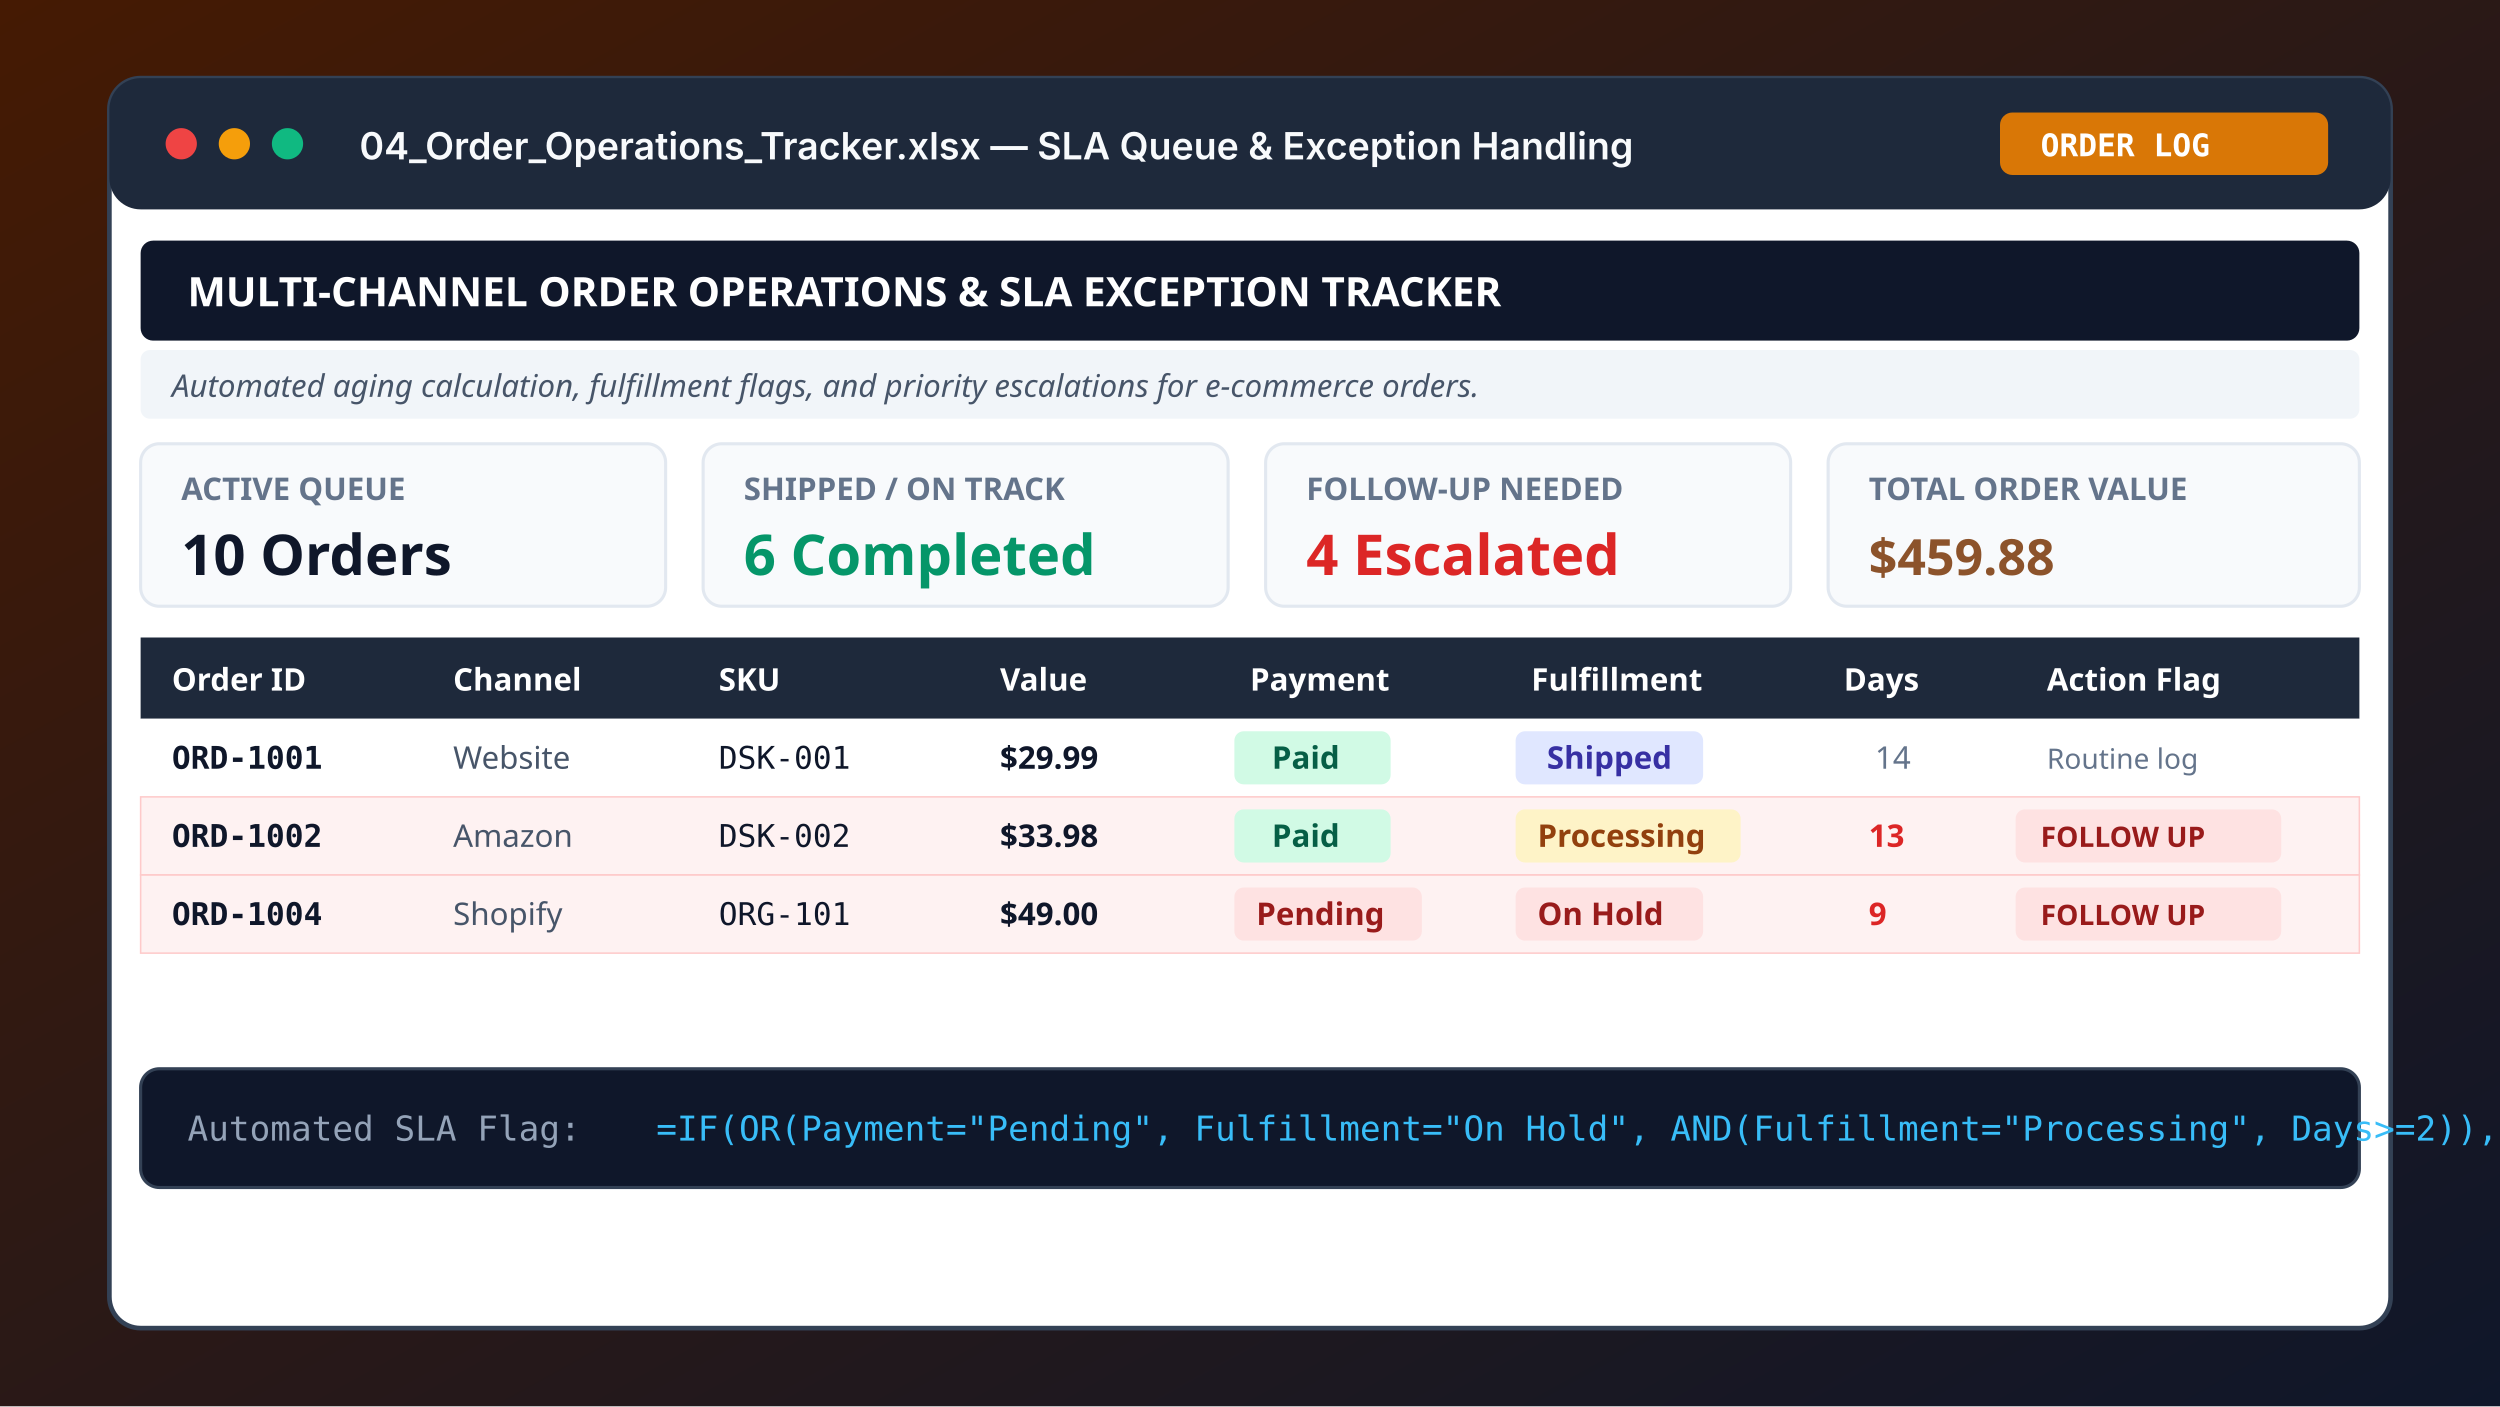
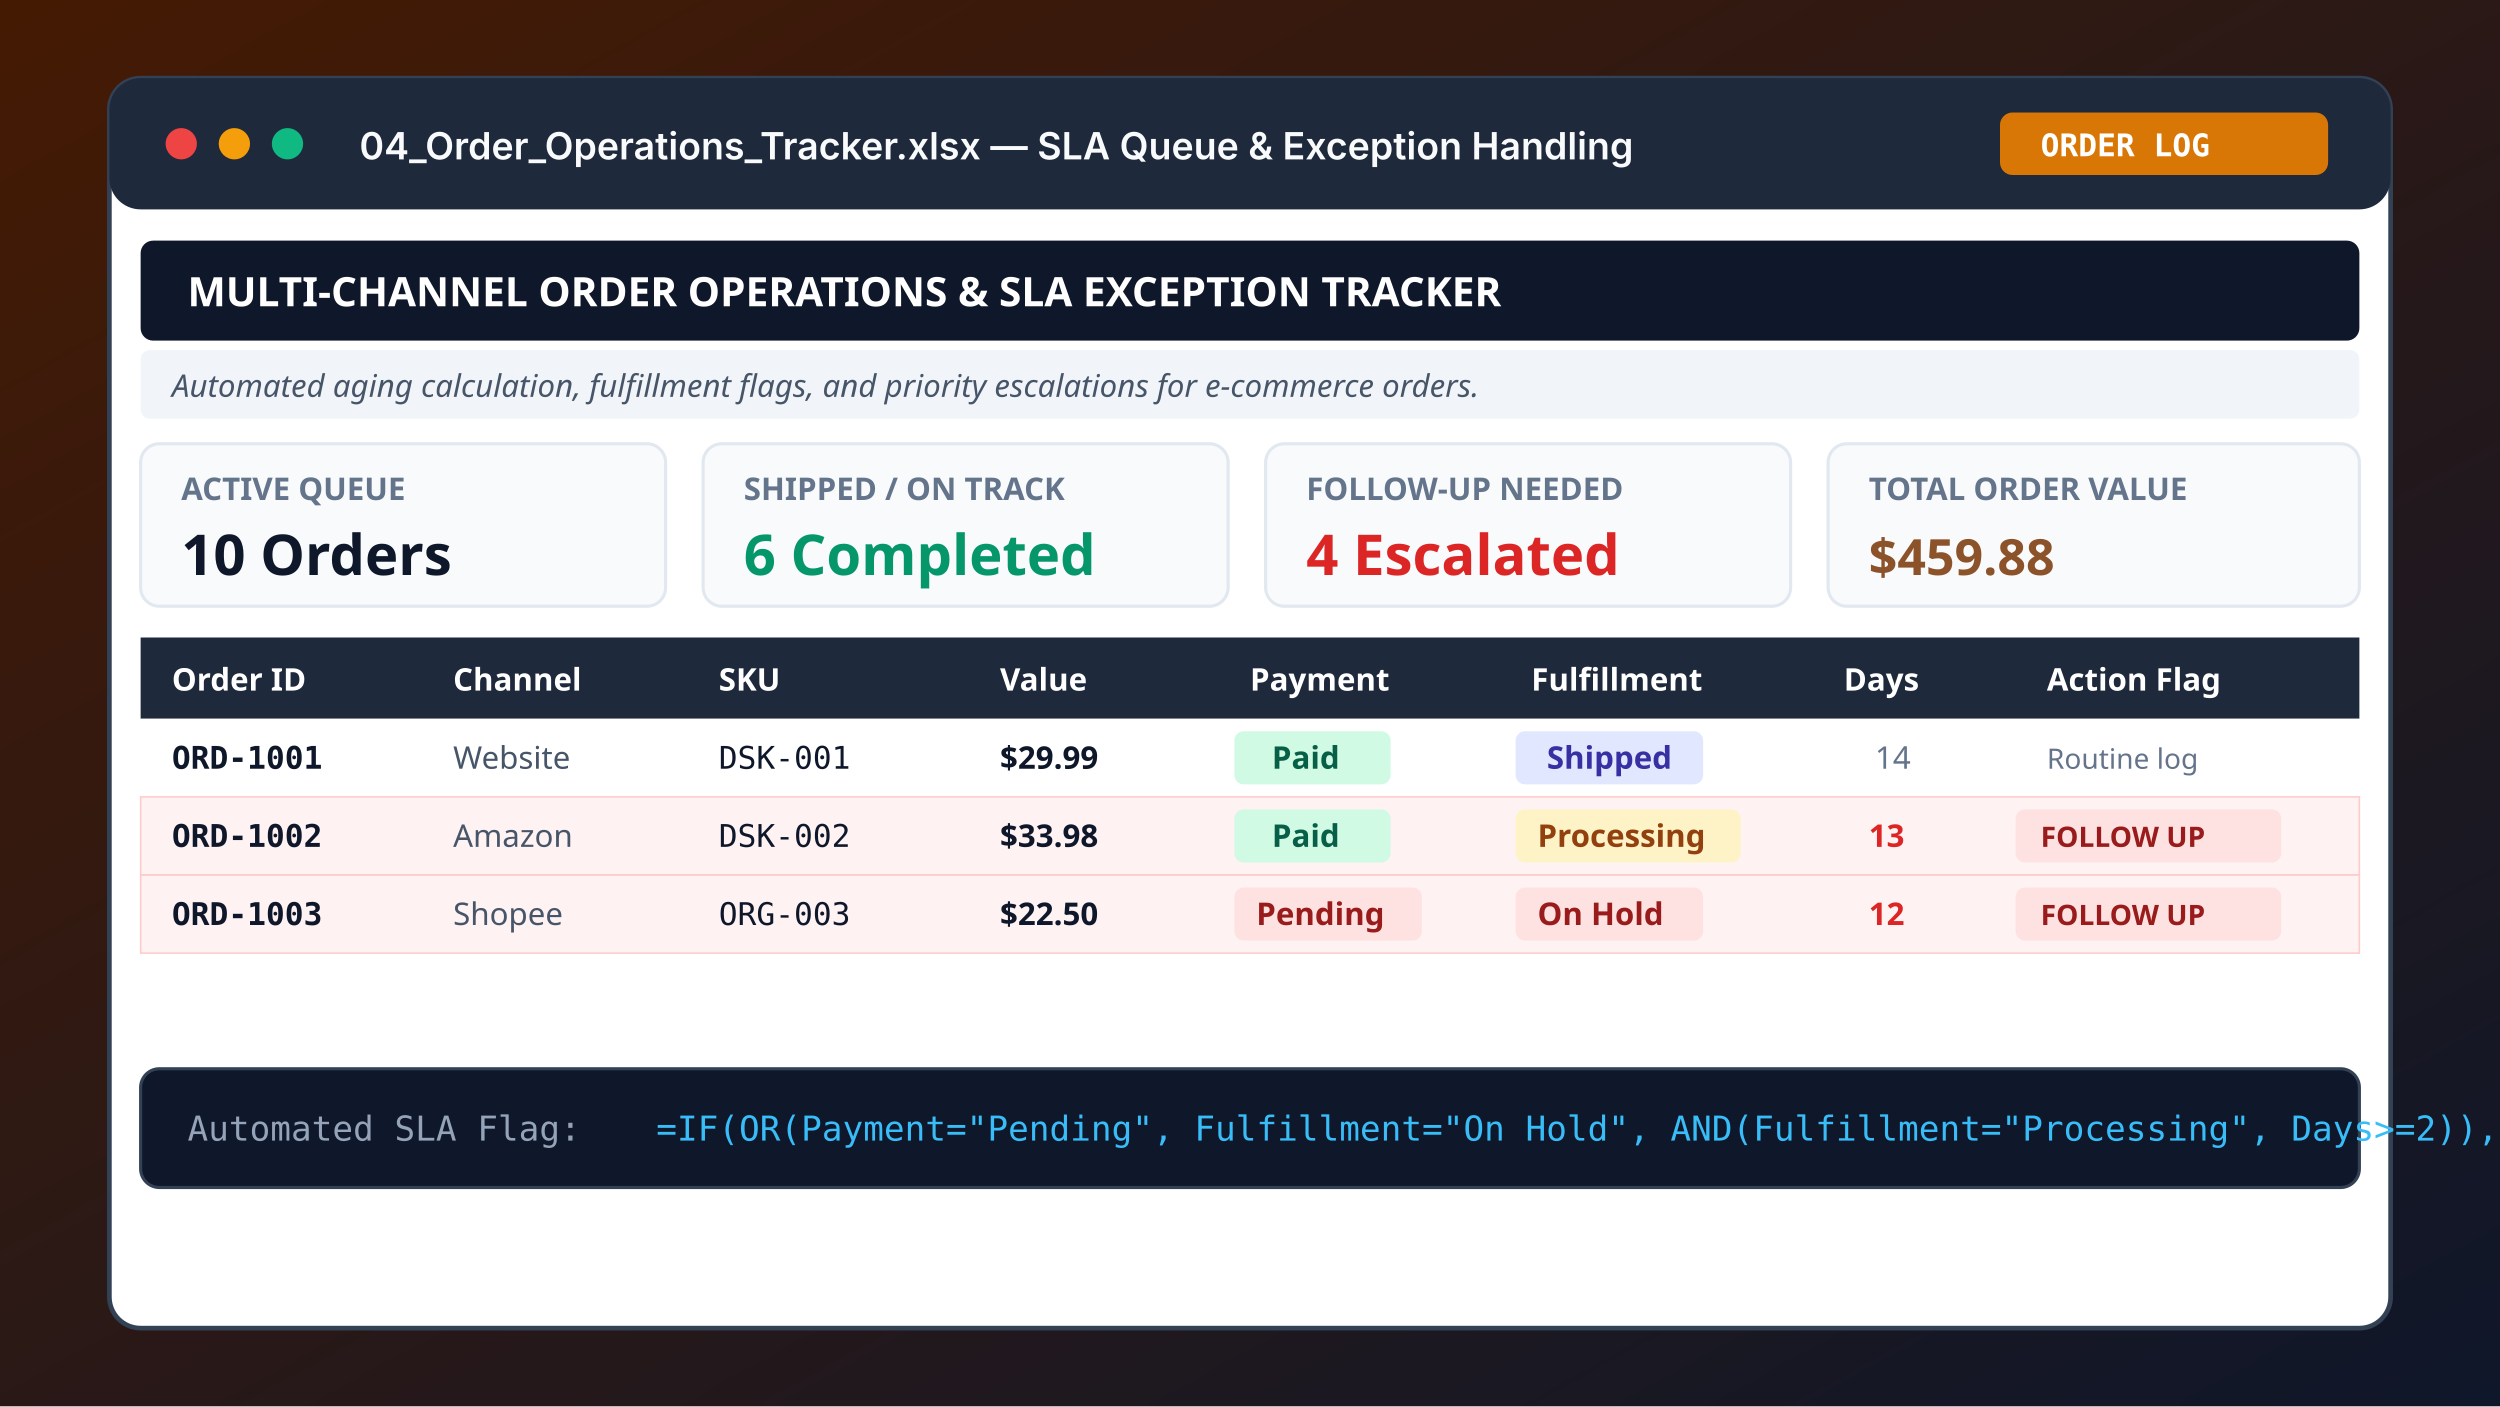
<svg xmlns="http://www.w3.org/2000/svg" viewBox="0 0 800 450" width="800" height="450">
  <defs>
    <linearGradient id="order-bg" x1="0%" y1="0%" x2="100%" y2="100%">
      <stop offset="0%" stop-color="#451a03" />
      <stop offset="100%" stop-color="#0f172a" />
    </linearGradient>
  </defs>
  <rect width="800" height="450" fill="url(#order-bg)" />
  <rect x="35" y="25" width="730" height="400" rx="10" fill="#ffffff" stroke="#334155" stroke-width="1.5" />
  <rect x="35" y="25" width="730" height="42" rx="10" fill="#1e293b" />
  <circle cx="58" cy="46" r="5" fill="#ef4444" />
  <circle cx="75" cy="46" r="5" fill="#f59e0b" />
  <circle cx="92" cy="46" r="5" fill="#10b981" />
  <text x="115" y="51" fill="#f8fafc" font-family="system-ui, -apple-system, sans-serif" font-size="12" font-weight="600">04_Order_Operations_Tracker.xlsx — SLA Queue &amp; Exception Handling</text>
  <rect x="640" y="36" width="105" height="20" rx="4" fill="#d97706" />
  <text x="653" y="50" fill="#ffffff" font-family="monospace" font-size="10" font-weight="700">ORDER LOG</text>
  <rect x="45" y="77" width="710" height="32" rx="4" fill="#0f172a" />
  <text x="60" y="98" fill="#ffffff" font-family="system-ui, sans-serif" font-size="13" font-weight="700">MULTI-CHANNEL ORDER OPERATIONS &amp; SLA EXCEPTION TRACKER</text>
  <rect x="45" y="112" width="710" height="22" rx="3" fill="#f1f5f9" />
  <text x="55" y="127" fill="#475569" font-family="system-ui, sans-serif" font-size="10" font-style="italic">Automated aging calculation, fulfillment flags, and priority escalations for e-commerce orders.</text>
  <rect x="45" y="142" width="168" height="52" rx="6" fill="#f8fafc" stroke="#e2e8f0" stroke-width="1" />
  <text x="58" y="160" fill="#64748b" font-family="system-ui, sans-serif" font-size="10" font-weight="600">ACTIVE QUEUE</text>
  <text x="58" y="184" fill="#0f172a" font-family="system-ui, sans-serif" font-size="18" font-weight="800">10 Orders</text>
  <rect x="225" y="142" width="168" height="52" rx="6" fill="#f8fafc" stroke="#e2e8f0" stroke-width="1" />
  <text x="238" y="160" fill="#64748b" font-family="system-ui, sans-serif" font-size="10" font-weight="600">SHIPPED / ON TRACK</text>
  <text x="238" y="184" fill="#059669" font-family="system-ui, sans-serif" font-size="18" font-weight="800">6 Completed</text>
  <rect x="405" y="142" width="168" height="52" rx="6" fill="#f8fafc" stroke="#e2e8f0" stroke-width="1" />
  <text x="418" y="160" fill="#64748b" font-family="system-ui, sans-serif" font-size="10" font-weight="600">FOLLOW-UP NEEDED</text>
  <text x="418" y="184" fill="#dc2626" font-family="system-ui, sans-serif" font-size="18" font-weight="800">4 Escalated</text>
  <rect x="585" y="142" width="170" height="52" rx="6" fill="#f8fafc" stroke="#e2e8f0" stroke-width="1" />
  <text x="598" y="160" fill="#64748b" font-family="system-ui, sans-serif" font-size="10" font-weight="600">TOTAL ORDER VALUE</text>
  <text x="598" y="184" fill="#8c532b" font-family="system-ui, sans-serif" font-size="16" font-weight="800">$459.88</text>
  <rect x="45" y="204" width="710" height="26" fill="#1e293b" />
  <text x="55" y="221" fill="#ffffff" font-family="system-ui, sans-serif" font-size="10" font-weight="700">Order ID</text>
  <text x="145" y="221" fill="#ffffff" font-family="system-ui, sans-serif" font-size="10" font-weight="700">Channel</text>
  <text x="230" y="221" fill="#ffffff" font-family="system-ui, sans-serif" font-size="10" font-weight="700">SKU</text>
  <text x="320" y="221" fill="#ffffff" font-family="system-ui, sans-serif" font-size="10" font-weight="700">Value</text>
  <text x="400" y="221" fill="#ffffff" font-family="system-ui, sans-serif" font-size="10" font-weight="700">Payment</text>
  <text x="490" y="221" fill="#ffffff" font-family="system-ui, sans-serif" font-size="10" font-weight="700">Fulfillment</text>
  <text x="590" y="221" fill="#ffffff" font-family="system-ui, sans-serif" font-size="10" font-weight="700">Days</text>
  <text x="655" y="221" fill="#ffffff" font-family="system-ui, sans-serif" font-size="10" font-weight="700">Action Flag</text>
  <rect x="45" y="230" width="710" height="25" fill="#ffffff" />
  <text x="55" y="246" fill="#0f172a" font-family="monospace" font-size="10" font-weight="600">ORD-1001</text>
  <text x="145" y="246" fill="#475569" font-family="system-ui, sans-serif" font-size="10">Website</text>
  <text x="230" y="246" fill="#0f172a" font-family="monospace" font-size="10">DSK-001</text>
  <text x="320" y="246" fill="#0f172a" font-family="system-ui, sans-serif" font-size="10" font-weight="600">$29.99</text>
  <rect x="395" y="234" width="50" height="17" rx="3" fill="#d1fae5" />
  <text x="407" y="246" fill="#065f46" font-family="system-ui, sans-serif" font-size="10" font-weight="700">Paid</text>
  <rect x="485" y="234" width="60" height="17" rx="3" fill="#e0e7ff" />
  <text x="495" y="246" fill="#3730a3" font-family="system-ui, sans-serif" font-size="10" font-weight="700">Shipped</text>
  <text x="600" y="246" fill="#64748b" font-family="system-ui, sans-serif" font-size="10">14</text>
  <text x="655" y="246" fill="#64748b" font-family="system-ui, sans-serif" font-size="9">Routine log</text>
  <rect x="45" y="255" width="710" height="25" fill="#fef2f2" stroke="#fecaca" stroke-width="0.5" />
  <text x="55" y="271" fill="#0f172a" font-family="monospace" font-size="10" font-weight="600">ORD-1002</text>
  <text x="145" y="271" fill="#475569" font-family="system-ui, sans-serif" font-size="10">Amazon</text>
  <text x="230" y="271" fill="#0f172a" font-family="monospace" font-size="10">DSK-002</text>
  <text x="320" y="271" fill="#0f172a" font-family="system-ui, sans-serif" font-size="10" font-weight="600">$33.98</text>
  <rect x="395" y="259" width="50" height="17" rx="3" fill="#d1fae5" />
  <text x="407" y="271" fill="#065f46" font-family="system-ui, sans-serif" font-size="10" font-weight="700">Paid</text>
  <rect x="485" y="259" width="72" height="17" rx="3" fill="#fef3c7" />
  <text x="492" y="271" fill="#92400e" font-family="system-ui, sans-serif" font-size="10" font-weight="700">Processing</text>
  <text x="598" y="271" fill="#dc2626" font-family="system-ui, sans-serif" font-size="10" font-weight="700">13</text>
  <rect x="645" y="259" width="85" height="17" rx="3" fill="#fee2e2" />
  <text x="653" y="271" fill="#991b1b" font-family="system-ui, sans-serif" font-size="9" font-weight="700">FOLLOW UP</text>
  <rect x="45" y="280" width="710" height="25" fill="#fef2f2" stroke="#fecaca" stroke-width="0.5" />
-   <text x="55" y="296" fill="#0f172a" font-family="monospace" font-size="10" font-weight="600">ORD-1004</text>
-   <text x="145" y="296" fill="#475569" font-family="system-ui, sans-serif" font-size="10">Shopify</text>
-   <text x="230" y="296" fill="#0f172a" font-family="monospace" font-size="10">ORG-101</text>
-   <text x="320" y="296" fill="#0f172a" font-family="system-ui, sans-serif" font-size="10" font-weight="600">$49.00</text>
+   <text x="55" y="296" fill="#0f172a" font-family="monospace" font-size="10" font-weight="600">ORD-1003</text>
+   <text x="145" y="296" fill="#475569" font-family="system-ui, sans-serif" font-size="10">Shopee</text>
+   <text x="230" y="296" fill="#0f172a" font-family="monospace" font-size="10">ORG-003</text>
+   <text x="320" y="296" fill="#0f172a" font-family="system-ui, sans-serif" font-size="10" font-weight="600">$22.50</text>
  <rect x="395" y="284" width="60" height="17" rx="3" fill="#fee2e2" />
  <text x="402" y="296" fill="#991b1b" font-family="system-ui, sans-serif" font-size="10" font-weight="700">Pending</text>
  <rect x="485" y="284" width="60" height="17" rx="3" fill="#fee2e2" />
  <text x="492" y="296" fill="#991b1b" font-family="system-ui, sans-serif" font-size="10" font-weight="700">On Hold</text>
-   <text x="598" y="296" fill="#dc2626" font-family="system-ui, sans-serif" font-size="10" font-weight="700">9</text>
+   <text x="598" y="296" fill="#dc2626" font-family="system-ui, sans-serif" font-size="10" font-weight="700">12</text>
  <rect x="645" y="284" width="85" height="17" rx="3" fill="#fee2e2" />
  <text x="653" y="296" fill="#991b1b" font-family="system-ui, sans-serif" font-size="9" font-weight="700">FOLLOW UP</text>
  <rect x="45" y="342" width="710" height="38" rx="6" fill="#0f172a" stroke="#334155" stroke-width="1" />
  <text x="60" y="365" fill="#94a3b8" font-family="monospace" font-size="11">Automated SLA Flag: </text>
  <text x="210" y="365" fill="#38bdf8" font-family="monospace" font-size="11">=IF(OR(Payment="Pending", Fulfillment="On Hold", AND(Fulfillment="Processing", Days&gt;=2)), "FOLLOW UP", "OK")</text>
</svg>
